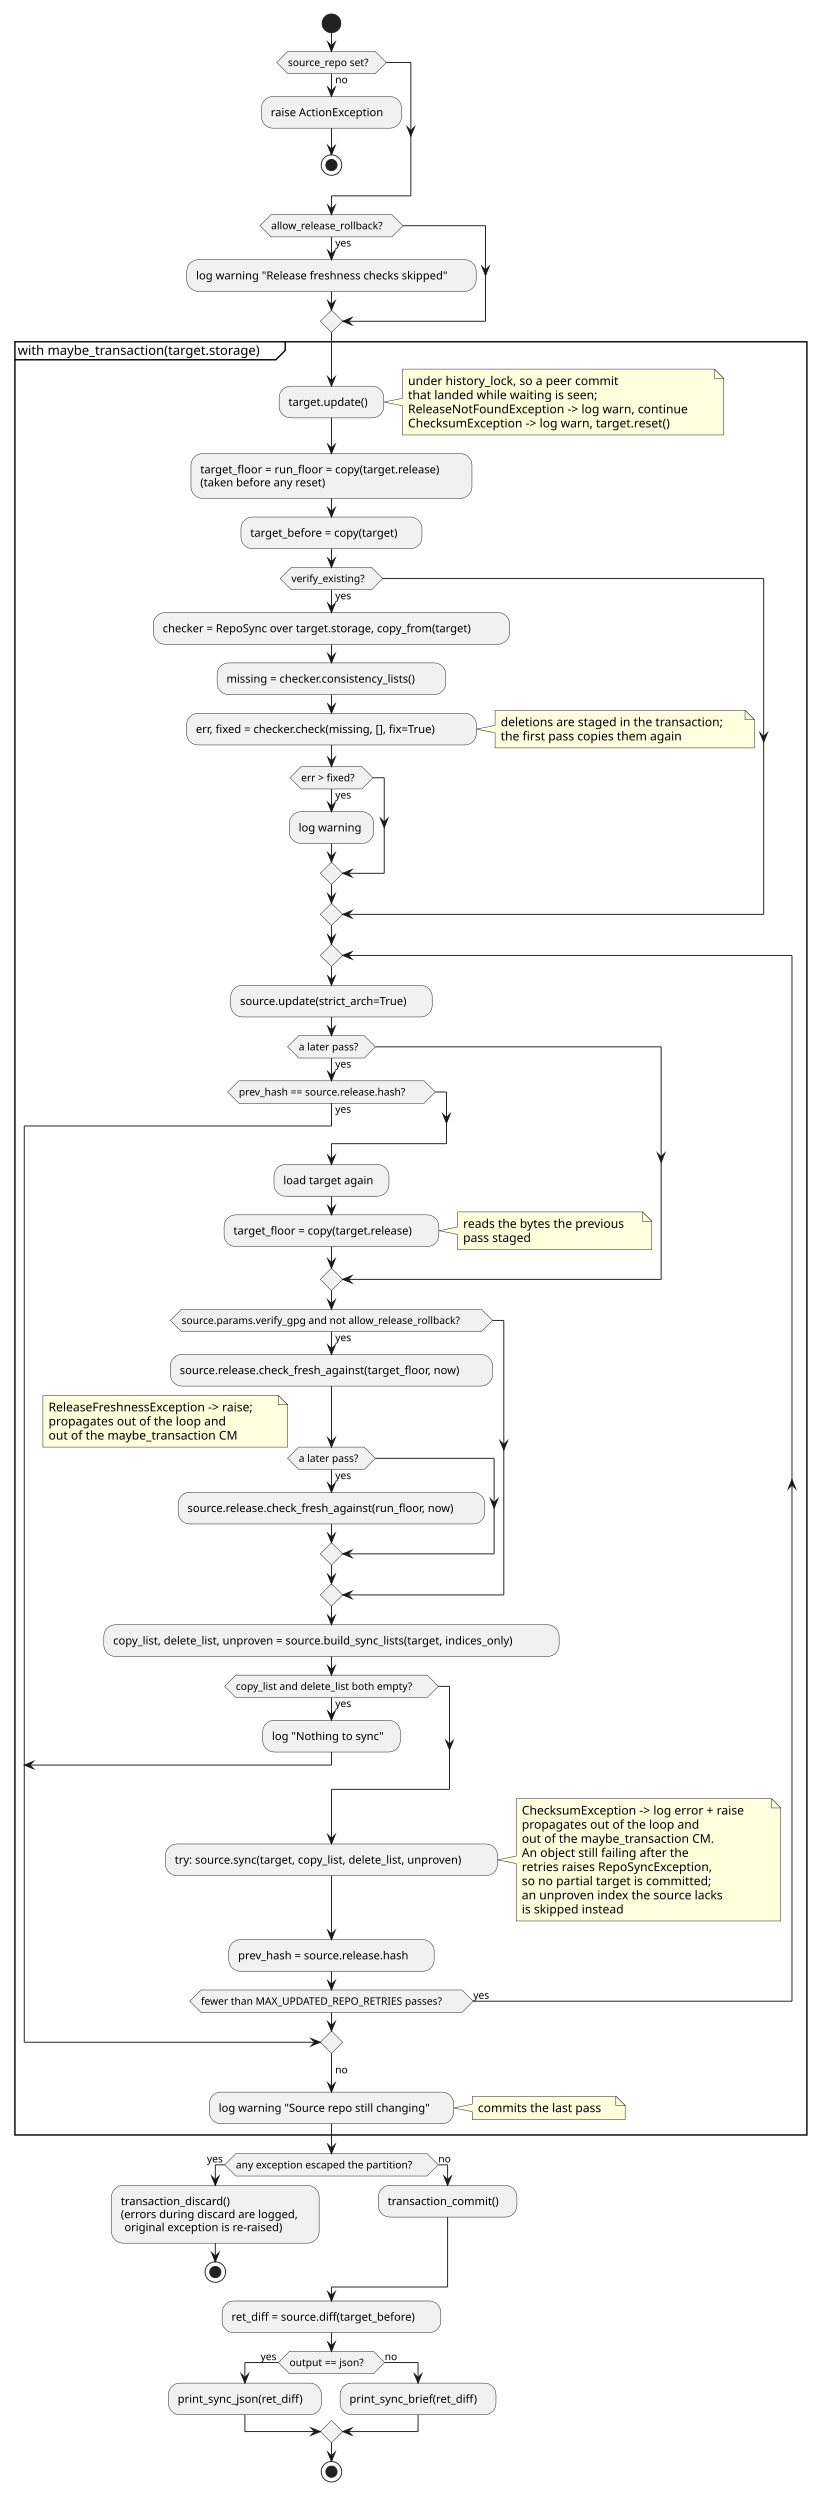
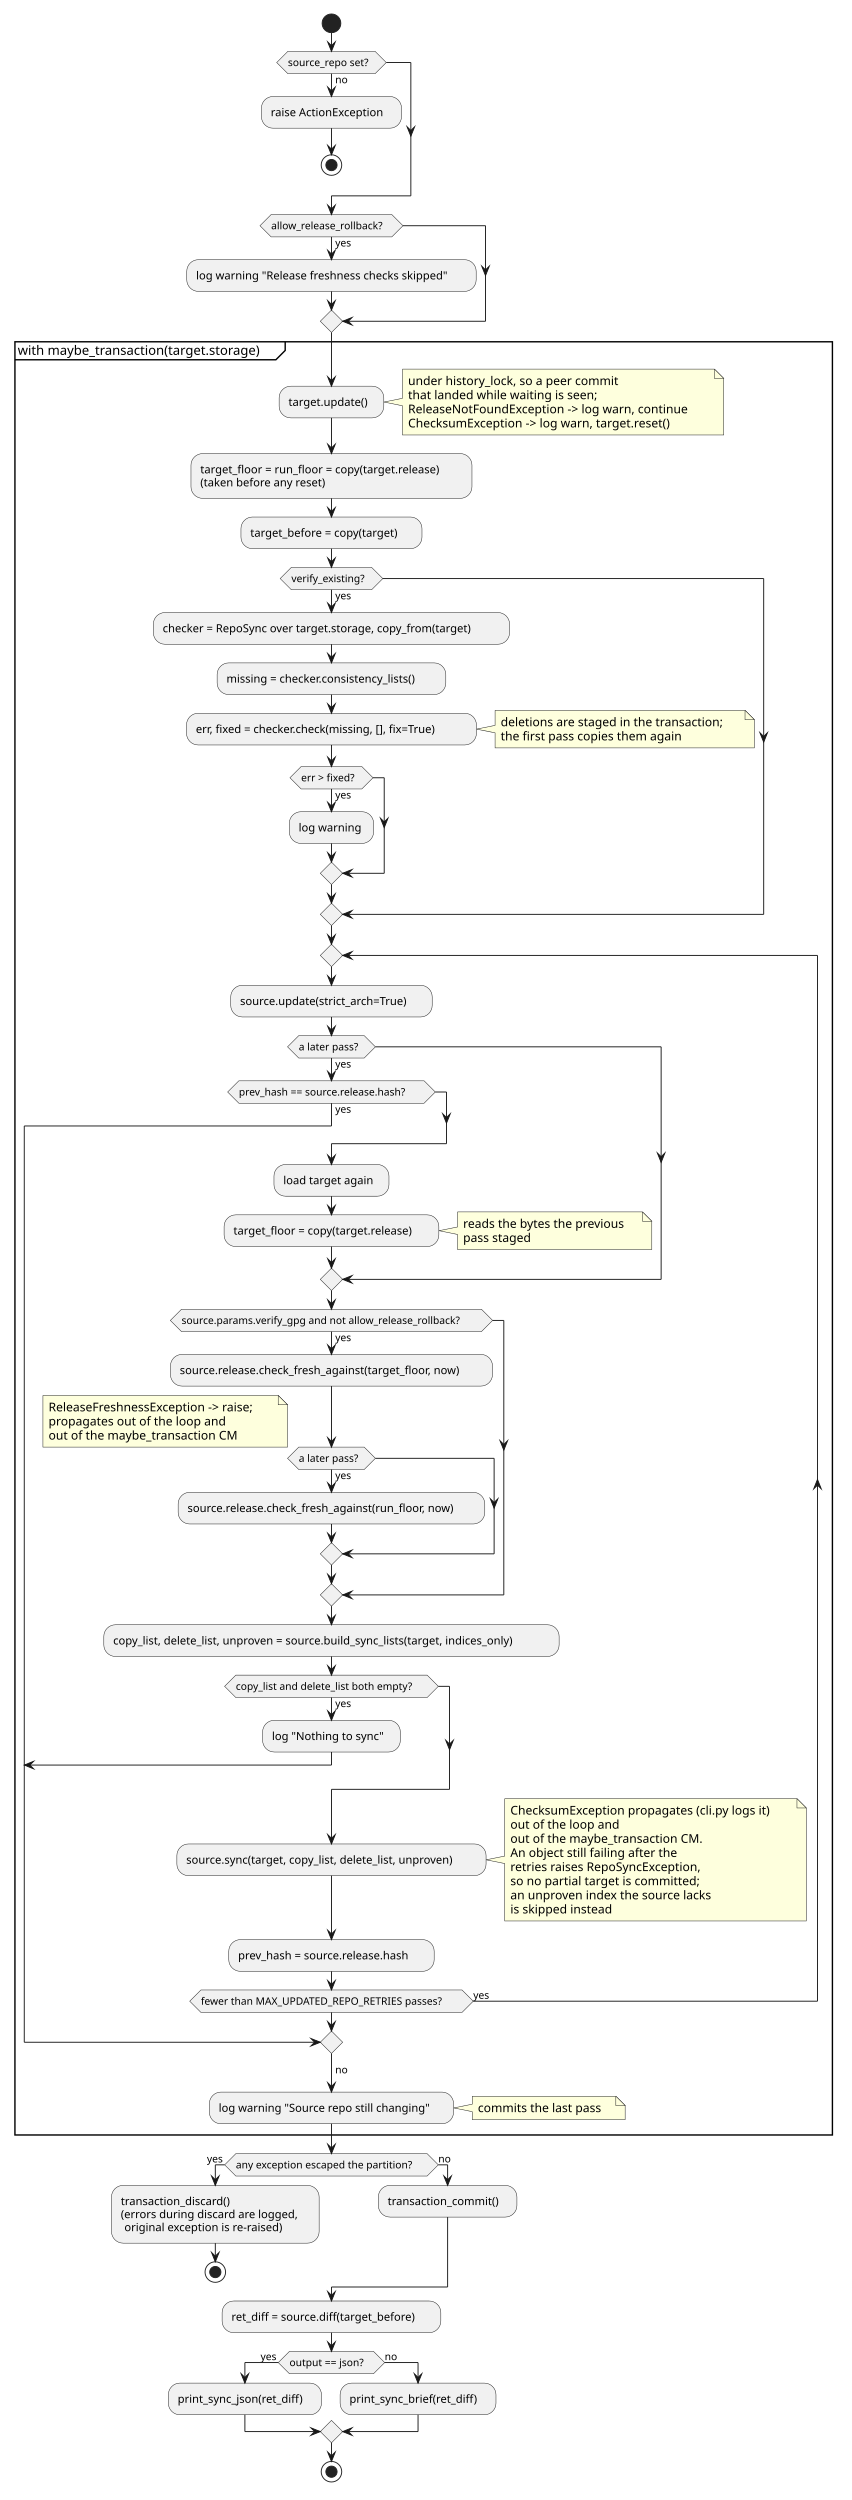
- <svg xmlns="http://www.w3.org/2000/svg" version="1.1" data-diagram-type="ACTIVITY" style="width:884px;height:2679px;background:#FFFFFF;" width="884px" height="2679px" viewBox="0 0 884 2679" zoomAndPan="magnify" preserveAspectRatio="none" contentStyleType="text/css">
+ <svg xmlns="http://www.w3.org/2000/svg" version="1.1" data-diagram-type="ACTIVITY" style="width:912px;height:2679px;background:#FFFFFF;" width="912px" height="2679px" viewBox="0 0 912 2679" zoomAndPan="magnify" preserveAspectRatio="none" contentStyleType="text/css">
  <defs />
  <g font-family="sans-serif" lengthAdjust="spacing">
    <ellipse cx="355.201" cy="25" rx="10" ry="10" fill="#222" style="stroke:#222;stroke-width:1;" />
    <rect x="280.135" y="103.402" width="150.131" height="33.969" fill="#F1F1F1" style="stroke:#181818;stroke-width:0.5;" rx="12.5" ry="12.5" />
    <text x="290.135" y="124.541" fill="#000" font-size="12" textLength="130.131">raise ActionException</text>
    <ellipse cx="355.201" cy="176.887" rx="11" ry="11" fill="none" style="stroke:#222;stroke-width:1;" />
    <ellipse cx="355.201" cy="176.887" rx="6" ry="6" fill="#222" style="stroke:#222;stroke-width:1;" />
    <polygon points="308.491,55,401.91,55,413.91,67,401.91,79,308.491,79,296.491,67,308.491,55" fill="#F1F1F1" style="stroke:#181818;stroke-width:0.5;stroke-linejoin:miter;stroke-miterlimit:10;" />
    <text x="359.201" y="89.21" fill="#000" font-size="11" textLength="13.702">no</text>
    <text x="308.491" y="70.808" fill="#000" font-size="11" textLength="93.419">source_repo set?</text>
    <rect x="200.131" y="278.289" width="310.139" height="33.969" fill="#F1F1F1" style="stroke:#181818;stroke-width:0.5;" rx="12.5" ry="12.5" />
    <text x="210.131" y="299.428" fill="#000" font-size="12" textLength="290.139">log warning "Release freshness checks skipped"</text>
    <polygon points="290.562,229.887,419.839,229.887,431.839,241.887,419.839,253.887,290.562,253.887,278.562,241.887,290.562,229.887" fill="#F1F1F1" style="stroke:#181818;stroke-width:0.5;stroke-linejoin:miter;stroke-miterlimit:10;" />
    <text x="359.201" y="264.097" fill="#000" font-size="11" textLength="19.008">yes</text>
    <text x="290.562" y="245.695" fill="#000" font-size="11" textLength="129.277">allow_release_rollback?</text>
    <polygon points="355.201,332.258,367.201,344.258,355.201,356.258,343.201,344.258,355.201,332.258" fill="#F1F1F1" style="stroke:#181818;stroke-width:0.5;stroke-linejoin:miter;stroke-miterlimit:10;" />
-     <rect x="16" y="366.258" width="848.676" height="1921.586" fill="none" style="stroke:#000;stroke-width:1.5;" />
+     <rect x="16" y="366.258" width="876.018" height="1921.586" fill="none" style="stroke:#000;stroke-width:1.5;" />
    <path d="M305.61,366.258 L305.61,375.555 L295.61,385.555 L16,385.555" style="stroke:#000;stroke-width:1.5;" fill="none" />
    <text x="19" y="380.253" fill="#000" font-size="14" textLength="279.61">with maybe_transaction(target.storage)</text>
    <path d="M431.279,395.555 L431.279,426.82 L411.279,430.82 L431.279,434.82 L431.279,466.086 A0,0 0 0 0 431.279,466.086 L775.571,466.086 A0,0 0 0 0 775.571,466.086 L775.571,405.555 L765.571,395.555 L431.279,395.555 A0,0 0 0 0 431.279,395.555" style="stroke:#181818;stroke-width:0.5;" fill="#FEFFDD" />
    <path d="M765.571,395.555 L765.571,405.555 L775.571,405.555 L765.571,395.555" style="stroke:#181818;stroke-width:0.5;" fill="#FEFFDD" />
    <text x="437.279" y="412.622" fill="#000" font-size="13" textLength="241.744">under history_lock, so a peer commit</text>
    <text x="437.279" y="427.754" fill="#000" font-size="13" textLength="218.658">that landed while waiting is seen;</text>
    <text x="437.279" y="442.887" fill="#000" font-size="13" textLength="323.292">ReleaseNotFoundException -&gt; log warn, continue</text>
    <text x="437.279" y="458.02" fill="#000" font-size="13" textLength="319.757">ChecksumException    -&gt; log warn, target.reset()</text>
    <rect x="299.123" y="413.836" width="112.156" height="33.969" fill="#F1F1F1" style="stroke:#181818;stroke-width:0.5;" rx="12.5" ry="12.5" />
    <text x="309.123" y="434.975" fill="#000" font-size="12" textLength="92.156">target.update()</text>
    <rect x="204.643" y="486.086" width="301.115" height="47.938" fill="#F1F1F1" style="stroke:#181818;stroke-width:0.5;" rx="12.5" ry="12.5" />
    <text x="214.643" y="507.225" fill="#000" font-size="12" textLength="281.115">target_floor = run_floor = copy(target.release)</text>
    <text x="214.643" y="521.193" fill="#000" font-size="12" textLength="146.402">(taken before any reset)</text>
    <rect x="258.209" y="554.023" width="193.982" height="33.969" fill="#F1F1F1" style="stroke:#181818;stroke-width:0.5;" rx="12.5" ry="12.5" />
    <text x="268.209" y="575.162" fill="#000" font-size="12" textLength="173.982">target_before = copy(target)</text>
    <rect x="164.322" y="656.395" width="381.758" height="33.969" fill="#F1F1F1" style="stroke:#181818;stroke-width:0.5;" rx="12.5" ry="12.5" />
    <text x="174.322" y="677.533" fill="#000" font-size="12" textLength="361.758">checker = RepoSync over target.storage, copy_from(target)</text>
    <rect x="232.677" y="710.363" width="245.047" height="33.969" fill="#F1F1F1" style="stroke:#181818;stroke-width:0.5;" rx="12.5" ry="12.5" />
    <text x="242.677" y="731.502" fill="#000" font-size="12" textLength="225.047">missing = checker.consistency_lists()</text>
    <path d="M530.528,761.184 L530.528,777.316 L510.528,781.316 L530.528,785.316 L530.528,801.449 A0,0 0 0 0 530.528,801.449 L808.373,801.449 A0,0 0 0 0 808.373,801.449 L808.373,771.184 L798.373,761.184 L530.528,761.184 A0,0 0 0 0 530.528,761.184" style="stroke:#181818;stroke-width:0.5;" fill="#FEFFDD" />
    <path d="M798.373,761.184 L798.373,771.184 L808.373,771.184 L798.373,761.184" style="stroke:#181818;stroke-width:0.5;" fill="#FEFFDD" />
    <text x="536.528" y="778.25" fill="#000" font-size="13" textLength="256.845">deletions are staged in the transaction;</text>
    <text x="536.528" y="793.383" fill="#000" font-size="13" textLength="208.933">the first pass copies them again</text>
    <rect x="199.874" y="764.332" width="310.654" height="33.969" fill="#F1F1F1" style="stroke:#181818;stroke-width:0.5;" rx="12.5" ry="12.5" />
    <text x="209.874" y="785.471" fill="#000" font-size="12" textLength="290.654">err, fixed = checker.check(missing, [], fix=True)</text>
    <rect x="310.015" y="869.852" width="90.371" height="33.969" fill="#F1F1F1" style="stroke:#181818;stroke-width:0.5;" rx="12.5" ry="12.5" />
    <text x="320.015" y="890.99" fill="#000" font-size="12" textLength="70.371">log warning</text>
    <polygon points="322.676,821.449,387.725,821.449,399.725,833.449,387.725,845.449,322.676,845.449,310.676,833.449,322.676,821.449" fill="#F1F1F1" style="stroke:#181818;stroke-width:0.5;stroke-linejoin:miter;stroke-miterlimit:10;" />
    <text x="359.201" y="855.66" fill="#000" font-size="11" textLength="19.008">yes</text>
    <text x="322.676" y="837.257" fill="#000" font-size="11" textLength="65.049">err &gt; fixed?</text>
    <polygon points="355.201,923.82,367.201,935.82,355.201,947.82,343.201,935.82,355.201,923.82" fill="#F1F1F1" style="stroke:#181818;stroke-width:0.5;stroke-linejoin:miter;stroke-miterlimit:10;" />
    <polygon points="312.219,607.992,398.183,607.992,410.183,619.992,398.183,631.992,312.219,631.992,300.219,619.992,312.219,607.992" fill="#F1F1F1" style="stroke:#181818;stroke-width:0.5;stroke-linejoin:miter;stroke-miterlimit:10;" />
    <text x="359.201" y="642.203" fill="#000" font-size="11" textLength="19.008">yes</text>
    <text x="312.219" y="623.8" fill="#000" font-size="11" textLength="85.964">verify_existing?</text>
    <polygon points="355.201,967.82,367.201,979.82,355.201,991.82,343.201,979.82,355.201,967.82" fill="#F1F1F1" style="stroke:#181818;stroke-width:0.5;stroke-linejoin:miter;stroke-miterlimit:10;" />
    <rect x="247.252" y="1055.82" width="215.896" height="33.969" fill="#F1F1F1" style="stroke:#181818;stroke-width:0.5;" rx="12.5" ry="12.5" />
    <text x="257.252" y="1076.959" fill="#000" font-size="12" textLength="195.896">source.update(strict_arch=True)</text>
    <polygon points="255.954,1158.191,454.448,1158.191,466.448,1170.191,454.448,1182.191,255.954,1182.191,243.954,1170.191,255.954,1158.191" fill="#F1F1F1" style="stroke:#181818;stroke-width:0.5;stroke-linejoin:miter;stroke-miterlimit:10;" />
    <text x="359.201" y="1192.402" fill="#000" font-size="11" textLength="19.008">yes</text>
    <text x="255.954" y="1174" fill="#000" font-size="11" textLength="198.494">prev_hash == source.release.hash?</text>
    <rect x="293.583" y="1247.879" width="123.236" height="33.969" fill="#F1F1F1" style="stroke:#181818;stroke-width:0.5;" rx="12.5" ry="12.5" />
    <text x="303.583" y="1269.018" fill="#000" font-size="12" textLength="103.236">load target again</text>
    <path d="M490.256,1298.699 L490.256,1314.832 L470.256,1318.832 L490.256,1322.832 L490.256,1338.965 A0,0 0 0 0 490.256,1338.965 L698.468,1338.965 A0,0 0 0 0 698.468,1338.965 L698.468,1308.699 L688.468,1298.699 L490.256,1298.699 A0,0 0 0 0 490.256,1298.699" style="stroke:#181818;stroke-width:0.5;" fill="#FEFFDD" />
    <path d="M688.468,1298.699 L688.468,1308.699 L698.468,1308.699 L688.468,1298.699" style="stroke:#181818;stroke-width:0.5;" fill="#FEFFDD" />
    <text x="496.256" y="1315.766" fill="#000" font-size="13" textLength="187.211">reads the bytes the previous</text>
    <text x="496.256" y="1330.899" fill="#000" font-size="13" textLength="78.235">pass staged</text>
    <rect x="240.145" y="1301.848" width="230.111" height="33.969" fill="#F1F1F1" style="stroke:#181818;stroke-width:0.5;" rx="12.5" ry="12.5" />
    <text x="250.145" y="1322.986" fill="#000" font-size="12" textLength="210.111">target_floor = copy(target.release)</text>
    <polygon points="320.122,1109.789,390.279,1109.789,402.279,1121.789,390.279,1133.789,320.122,1133.789,308.122,1121.789,320.122,1109.789" fill="#F1F1F1" style="stroke:#181818;stroke-width:0.5;stroke-linejoin:miter;stroke-miterlimit:10;" />
    <text x="359.201" y="1144" fill="#000" font-size="11" textLength="19.008">yes</text>
    <text x="320.122" y="1125.597" fill="#000" font-size="11" textLength="70.157">a later pass?</text>
    <polygon points="355.201,1358.965,367.201,1370.965,355.201,1382.965,343.201,1370.965,355.201,1358.965" fill="#F1F1F1" style="stroke:#181818;stroke-width:0.5;stroke-linejoin:miter;stroke-miterlimit:10;" />
    <rect x="182.629" y="1451.367" width="345.143" height="33.969" fill="#F1F1F1" style="stroke:#181818;stroke-width:0.5;" rx="12.5" ry="12.5" />
    <text x="192.629" y="1472.506" fill="#000" font-size="12" textLength="325.143">source.release.check_fresh_against(target_floor, now)</text>
    <path d="M46,1495.336 L46,1550.734 L308.122,1550.734 L308.122,1505.336 L298.122,1495.336 L46,1495.336" style="stroke:#181818;stroke-width:0.5;" fill="#FEFFDD" />
    <path d="M298.122,1495.336 L298.122,1505.336 L308.122,1505.336 L298.122,1495.336" style="stroke:#181818;stroke-width:0.5;" fill="#FEFFDD" />
    <text x="52" y="1512.403" fill="#000" font-size="13" textLength="241.122">ReleaseFreshnessException -&gt; raise;</text>
    <text x="52" y="1527.536" fill="#000" font-size="13" textLength="201.9">propagates out of the loop and</text>
    <text x="52" y="1542.668" fill="#000" font-size="13" textLength="216.487">out of the maybe_transaction CM</text>
    <rect x="190.906" y="1599.137" width="328.59" height="33.969" fill="#F1F1F1" style="stroke:#181818;stroke-width:0.5;" rx="12.5" ry="12.5" />
    <text x="200.906" y="1620.275" fill="#000" font-size="12" textLength="308.59">source.release.check_fresh_against(run_floor, now)</text>
    <polygon points="320.122,1550.734,390.279,1550.734,402.279,1562.734,390.279,1574.734,320.122,1574.734,308.122,1562.734,320.122,1550.734" fill="#F1F1F1" style="stroke:#181818;stroke-width:0.5;stroke-linejoin:miter;stroke-miterlimit:10;" />
    <text x="359.201" y="1584.945" fill="#000" font-size="11" textLength="19.008">yes</text>
    <text x="320.122" y="1566.542" fill="#000" font-size="11" textLength="70.157">a later pass?</text>
    <polygon points="355.201,1653.105,367.201,1665.105,355.201,1677.105,343.201,1665.105,355.201,1653.105" fill="#F1F1F1" style="stroke:#181818;stroke-width:0.5;stroke-linejoin:miter;stroke-miterlimit:10;" />
    <polygon points="194.522,1402.965,515.88,1402.965,527.88,1414.965,515.88,1426.965,194.522,1426.965,182.522,1414.965,194.522,1402.965" fill="#F1F1F1" style="stroke:#181818;stroke-width:0.5;stroke-linejoin:miter;stroke-miterlimit:10;" />
    <text x="359.201" y="1437.175" fill="#000" font-size="11" textLength="19.008">yes</text>
    <text x="194.522" y="1418.773" fill="#000" font-size="11" textLength="321.358">source.params.verify_gpg and not allow_release_rollback?</text>
    <polygon points="355.201,1697.105,367.201,1709.105,355.201,1721.105,343.201,1709.105,355.201,1697.105" fill="#F1F1F1" style="stroke:#181818;stroke-width:0.5;stroke-linejoin:miter;stroke-miterlimit:10;" />
    <rect x="111.245" y="1741.105" width="487.912" height="33.969" fill="#F1F1F1" style="stroke:#181818;stroke-width:0.5;" rx="12.5" ry="12.5" />
    <text x="121.245" y="1762.244" fill="#000" font-size="12" textLength="467.912">copy_list, delete_list, unproven = source.build_sync_lists(target, indices_only)</text>
    <rect x="281.418" y="1843.477" width="147.564" height="33.969" fill="#F1F1F1" style="stroke:#181818;stroke-width:0.5;" rx="12.5" ry="12.5" />
    <text x="291.418" y="1864.615" fill="#000" font-size="12" textLength="127.564">log "Nothing to sync"</text>
    <polygon points="252.68,1795.074,457.721,1795.074,469.721,1807.074,457.721,1819.074,252.68,1819.074,240.68,1807.074,252.68,1795.074" fill="#F1F1F1" style="stroke:#181818;stroke-width:0.5;stroke-linejoin:miter;stroke-miterlimit:10;" />
    <text x="359.201" y="1829.285" fill="#000" font-size="11" textLength="19.008">yes</text>
    <text x="252.68" y="1810.882" fill="#000" font-size="11" textLength="205.042">copy_list and delete_list both empty?</text>
-     <path d="M553.168,1927.445 L553.168,1988.977 L533.168,1992.977 L553.168,1996.977 L553.168,2058.508 A0,0 0 0 0 553.168,2058.508 L836.676,2058.508 A0,0 0 0 0 836.676,2058.508 L836.676,1937.445 L826.676,1927.445 L553.168,1927.445 A0,0 0 0 0 553.168,1927.445" style="stroke:#181818;stroke-width:0.5;" fill="#FEFFDD" />
-     <path d="M826.676,1927.445 L826.676,1937.445 L836.676,1937.445 L826.676,1927.445" style="stroke:#181818;stroke-width:0.5;" fill="#FEFFDD" />
-     <text x="559.168" y="1944.512" fill="#000" font-size="13" textLength="262.507">ChecksumException -&gt; log error + raise</text>
-     <text x="559.168" y="1959.645" fill="#000" font-size="13" textLength="201.9">propagates out of the loop and</text>
-     <text x="559.168" y="1974.778" fill="#000" font-size="13" textLength="220.619">out of the maybe_transaction CM.</text>
-     <text x="559.168" y="1989.911" fill="#000" font-size="13" textLength="192.747">An object still failing after the</text>
-     <text x="559.168" y="2005.043" fill="#000" font-size="13" textLength="221.806">retries raises RepoSyncException,</text>
-     <text x="559.168" y="2020.176" fill="#000" font-size="13" textLength="218.436">so no partial target is committed;</text>
-     <text x="559.168" y="2035.309" fill="#000" font-size="13" textLength="232.438">an unproven index the source lacks</text>
-     <text x="559.168" y="2050.442" fill="#000" font-size="13" textLength="117.254">is skipped instead</text>
-     <rect x="177.233" y="1975.992" width="355.936" height="33.969" fill="#F1F1F1" style="stroke:#181818;stroke-width:0.5;" rx="12.5" ry="12.5" />
-     <text x="187.233" y="1997.131" fill="#000" font-size="12" textLength="335.936">try: source.sync(target, copy_list, delete_list, unproven)</text>
+     <path d="M540.87,1927.445 L540.87,1988.977 L520.87,1992.977 L540.87,1996.977 L540.87,2058.508 A0,0 0 0 0 540.87,2058.508 L864.018,2058.508 A0,0 0 0 0 864.018,2058.508 L864.018,1937.445 L854.018,1927.445 L540.87,1927.445 A0,0 0 0 0 540.87,1927.445" style="stroke:#181818;stroke-width:0.5;" fill="#FEFFDD" />
+     <path d="M854.018,1927.445 L854.018,1937.445 L864.018,1937.445 L854.018,1927.445" style="stroke:#181818;stroke-width:0.5;" fill="#FEFFDD" />
+     <text x="546.87" y="1944.512" fill="#000" font-size="13" textLength="302.148">ChecksumException propagates (cli.py logs it)</text>
+     <text x="546.87" y="1959.645" fill="#000" font-size="13" textLength="123.913">out of the loop and</text>
+     <text x="546.87" y="1974.778" fill="#000" font-size="13" textLength="220.619">out of the maybe_transaction CM.</text>
+     <text x="546.87" y="1989.911" fill="#000" font-size="13" textLength="192.747">An object still failing after the</text>
+     <text x="546.87" y="2005.043" fill="#000" font-size="13" textLength="221.806">retries raises RepoSyncException,</text>
+     <text x="546.87" y="2020.176" fill="#000" font-size="13" textLength="218.436">so no partial target is committed;</text>
+     <text x="546.87" y="2035.309" fill="#000" font-size="13" textLength="232.438">an unproven index the source lacks</text>
+     <text x="546.87" y="2050.442" fill="#000" font-size="13" textLength="117.254">is skipped instead</text>
+     <rect x="189.532" y="1975.992" width="331.338" height="33.969" fill="#F1F1F1" style="stroke:#181818;stroke-width:0.5;" rx="12.5" ry="12.5" />
+     <text x="199.532" y="1997.131" fill="#000" font-size="12" textLength="311.338">source.sync(target, copy_list, delete_list, unproven)</text>
    <rect x="245.143" y="2078.508" width="220.115" height="33.969" fill="#F1F1F1" style="stroke:#181818;stroke-width:0.5;" rx="12.5" ry="12.5" />
    <text x="255.143" y="2099.646" fill="#000" font-size="12" textLength="200.115">prev_hash = source.release.hash</text>
    <polygon points="355.201,1011.82,367.201,1023.82,355.201,1035.82,343.201,1023.82,355.201,1011.82" fill="#F1F1F1" style="stroke:#181818;stroke-width:0.5;stroke-linejoin:miter;stroke-miterlimit:10;" />
    <polygon points="215.289,2132.477,495.112,2132.477,507.112,2144.477,495.112,2156.477,215.289,2156.477,203.289,2144.477,215.289,2132.477" fill="#F1F1F1" style="stroke:#181818;stroke-width:0.5;stroke-linejoin:miter;stroke-miterlimit:10;" />
    <text x="215.289" y="2148.285" fill="#000" font-size="11" textLength="279.823">fewer than MAX_UPDATED_REPO_RETRIES passes?</text>
    <text x="507.112" y="2141.882" fill="#000" font-size="11" textLength="19.008">yes</text>
    <polygon points="355.201,2176.477,367.201,2188.477,355.201,2200.477,343.201,2188.477,355.201,2176.477" fill="#F1F1F1" style="stroke:#181818;stroke-width:0.5;stroke-linejoin:miter;stroke-miterlimit:10;" />
    <path d="M506.059,2246.293 L506.059,2254.86 L486.059,2258.86 L506.059,2262.86 L506.059,2271.426 A0,0 0 0 0 506.059,2271.426 L669.913,2271.426 A0,0 0 0 0 669.913,2271.426 L669.913,2256.293 L659.913,2246.293 L506.059,2246.293 A0,0 0 0 0 506.059,2246.293" style="stroke:#181818;stroke-width:0.5;" fill="#FEFFDD" />
    <path d="M659.913,2246.293 L659.913,2256.293 L669.913,2256.293 L659.913,2246.293" style="stroke:#181818;stroke-width:0.5;" fill="#FEFFDD" />
    <text x="512.059" y="2263.36" fill="#000" font-size="13" textLength="142.854">commits the last pass</text>
    <rect x="224.342" y="2241.875" width="261.717" height="33.969" fill="#F1F1F1" style="stroke:#181818;stroke-width:0.5;" rx="12.5" ry="12.5" />
    <text x="234.342" y="2263.014" fill="#000" font-size="12" textLength="241.717">log warning "Source repo still changing"</text>
    <polygon points="252.726,2307.844,457.676,2307.844,469.676,2319.844,457.676,2331.844,252.726,2331.844,240.726,2319.844,252.726,2307.844" fill="#F1F1F1" style="stroke:#181818;stroke-width:0.5;stroke-linejoin:miter;stroke-miterlimit:10;" />
    <text x="252.726" y="2323.652" fill="#000" font-size="11" textLength="204.95">any exception escaped the partition?</text>
    <text x="221.717" y="2317.25" fill="#000" font-size="11" textLength="19.008">yes</text>
    <text x="469.676" y="2317.25" fill="#000" font-size="11" textLength="13.702">no</text>
    <rect x="119.461" y="2341.844" width="222.529" height="61.906" fill="#F1F1F1" style="stroke:#181818;stroke-width:0.5;" rx="12.5" ry="12.5" />
    <text x="129.461" y="2362.983" fill="#000" font-size="12" textLength="126.855">transaction_discard()</text>
    <text x="129.461" y="2376.952" fill="#000" font-size="12" textLength="202.529">(errors during discard are logged,</text>
    <text x="133.275" y="2390.92" fill="#000" font-size="12" textLength="183.152">original exception is re-raised)</text>
    <ellipse cx="230.726" cy="2434.75" rx="11" ry="11" fill="none" style="stroke:#222;stroke-width:1;" />
    <ellipse cx="230.726" cy="2434.75" rx="6" ry="6" fill="#222" style="stroke:#222;stroke-width:1;" />
    <rect x="405.422" y="2341.844" width="148.508" height="33.969" fill="#F1F1F1" style="stroke:#181818;stroke-width:0.5;" rx="12.5" ry="12.5" />
    <text x="415.422" y="2362.983" fill="#000" font-size="12" textLength="128.508">transaction_commit()</text>
    <rect x="238.012" y="2465.75" width="234.377" height="33.969" fill="#F1F1F1" style="stroke:#181818;stroke-width:0.5;" rx="12.5" ry="12.5" />
    <text x="248.012" y="2486.889" fill="#000" font-size="12" textLength="214.377">ret_diff = source.diff(target_before)</text>
    <polygon points="310.183,2519.719,400.219,2519.719,412.219,2531.719,400.219,2543.719,310.183,2543.719,298.183,2531.719,310.183,2519.719" fill="#F1F1F1" style="stroke:#181818;stroke-width:0.5;stroke-linejoin:miter;stroke-miterlimit:10;" />
    <text x="310.183" y="2535.527" fill="#000" font-size="11" textLength="90.036">output == json?</text>
    <text x="279.175" y="2529.125" fill="#000" font-size="11" textLength="19.008">yes</text>
    <text x="412.219" y="2529.125" fill="#000" font-size="11" textLength="13.702">no</text>
    <rect x="180.391" y="2553.719" width="164.07" height="33.969" fill="#F1F1F1" style="stroke:#181818;stroke-width:0.5;" rx="12.5" ry="12.5" />
    <text x="190.391" y="2574.858" fill="#000" font-size="12" textLength="144.07">print_sync_json(ret_diff)</text>
    <rect x="364.461" y="2553.719" width="167.029" height="33.969" fill="#F1F1F1" style="stroke:#181818;stroke-width:0.5;" rx="12.5" ry="12.5" />
    <text x="374.461" y="2574.858" fill="#000" font-size="12" textLength="147.029">print_sync_brief(ret_diff)</text>
    <polygon points="355.201,2593.688,367.201,2605.688,355.201,2617.688,343.201,2605.688,355.201,2593.688" fill="#F1F1F1" style="stroke:#181818;stroke-width:0.5;stroke-linejoin:miter;stroke-miterlimit:10;" />
    <ellipse cx="355.201" cy="2648.688" rx="11" ry="11" fill="none" style="stroke:#222;stroke-width:1;" />
    <ellipse cx="355.201" cy="2648.688" rx="6" ry="6" fill="#222" style="stroke:#222;stroke-width:1;" />
    <line x1="355.201" y1="137.371" x2="355.201" y2="165.887" style="stroke:#181818;stroke-width:1;" />
    <polygon points="351.201,155.887,355.201,165.887,359.201,155.887,355.201,159.887" fill="#181818" style="stroke:#181818;stroke-width:1;stroke-linejoin:miter;stroke-miterlimit:10;" />
    <line x1="355.201" y1="79" x2="355.201" y2="103.402" style="stroke:#181818;stroke-width:1;" />
    <polygon points="351.201,93.402,355.201,103.402,359.201,93.402,355.201,97.402" fill="#181818" style="stroke:#181818;stroke-width:1;stroke-linejoin:miter;stroke-miterlimit:10;" />
    <line x1="413.91" y1="67" x2="440.266" y2="67" style="stroke:#181818;stroke-width:1;" />
    <polygon points="436.266,135.887,440.266,145.887,444.266,135.887,440.266,139.887" fill="#181818" style="stroke:#181818;stroke-width:1;stroke-linejoin:miter;stroke-miterlimit:10;" />
    <line x1="440.266" y1="67" x2="440.266" y2="209.887" style="stroke:#181818;stroke-width:1;" />
    <line x1="440.266" y1="209.887" x2="355.201" y2="209.887" style="stroke:#181818;stroke-width:1;" />
    <line x1="355.201" y1="209.887" x2="355.201" y2="229.887" style="stroke:#181818;stroke-width:1;" />
    <polygon points="351.201,219.887,355.201,229.887,359.201,219.887,355.201,223.887" fill="#181818" style="stroke:#181818;stroke-width:1;stroke-linejoin:miter;stroke-miterlimit:10;" />
    <line x1="355.201" y1="35" x2="355.201" y2="55" style="stroke:#181818;stroke-width:1;" />
    <polygon points="351.201,45,355.201,55,359.201,45,355.201,49" fill="#181818" style="stroke:#181818;stroke-width:1;stroke-linejoin:miter;stroke-miterlimit:10;" />
    <line x1="355.201" y1="253.887" x2="355.201" y2="278.289" style="stroke:#181818;stroke-width:1;" />
    <polygon points="351.201,268.289,355.201,278.289,359.201,268.289,355.201,272.289" fill="#181818" style="stroke:#181818;stroke-width:1;stroke-linejoin:miter;stroke-miterlimit:10;" />
    <line x1="431.839" y1="241.887" x2="520.27" y2="241.887" style="stroke:#181818;stroke-width:1;" />
    <polygon points="516.27,285.273,520.27,295.273,524.27,285.273,520.27,289.273" fill="#181818" style="stroke:#181818;stroke-width:1;stroke-linejoin:miter;stroke-miterlimit:10;" />
    <line x1="520.27" y1="241.887" x2="520.27" y2="344.258" style="stroke:#181818;stroke-width:1;" />
    <line x1="520.27" y1="344.258" x2="367.201" y2="344.258" style="stroke:#181818;stroke-width:1;" />
    <polygon points="377.201,340.258,367.201,344.258,377.201,348.258,373.201,344.258" fill="#181818" style="stroke:#181818;stroke-width:1;stroke-linejoin:miter;stroke-miterlimit:10;" />
    <line x1="355.201" y1="312.258" x2="355.201" y2="332.258" style="stroke:#181818;stroke-width:1;" />
    <polygon points="351.201,322.258,355.201,332.258,359.201,322.258,355.201,326.258" fill="#181818" style="stroke:#181818;stroke-width:1;stroke-linejoin:miter;stroke-miterlimit:10;" />
    <line x1="355.201" y1="447.805" x2="355.201" y2="486.086" style="stroke:#181818;stroke-width:1;" />
    <polygon points="351.201,476.086,355.201,486.086,359.201,476.086,355.201,480.086" fill="#181818" style="stroke:#181818;stroke-width:1;stroke-linejoin:miter;stroke-miterlimit:10;" />
    <line x1="355.201" y1="534.023" x2="355.201" y2="554.023" style="stroke:#181818;stroke-width:1;" />
    <polygon points="351.201,544.023,355.201,554.023,359.201,544.023,355.201,548.023" fill="#181818" style="stroke:#181818;stroke-width:1;stroke-linejoin:miter;stroke-miterlimit:10;" />
    <line x1="355.201" y1="690.363" x2="355.201" y2="710.363" style="stroke:#181818;stroke-width:1;" />
    <polygon points="351.201,700.363,355.201,710.363,359.201,700.363,355.201,704.363" fill="#181818" style="stroke:#181818;stroke-width:1;stroke-linejoin:miter;stroke-miterlimit:10;" />
    <line x1="355.201" y1="744.332" x2="355.201" y2="764.332" style="stroke:#181818;stroke-width:1;" />
    <polygon points="351.201,754.332,355.201,764.332,359.201,754.332,355.201,758.332" fill="#181818" style="stroke:#181818;stroke-width:1;stroke-linejoin:miter;stroke-miterlimit:10;" />
    <line x1="355.201" y1="845.449" x2="355.201" y2="869.852" style="stroke:#181818;stroke-width:1;" />
    <polygon points="351.201,859.852,355.201,869.852,359.201,859.852,355.201,863.852" fill="#181818" style="stroke:#181818;stroke-width:1;stroke-linejoin:miter;stroke-miterlimit:10;" />
    <line x1="399.725" y1="833.449" x2="411.725" y2="833.449" style="stroke:#181818;stroke-width:1;" />
    <polygon points="407.725,876.836,411.725,886.836,415.725,876.836,411.725,880.836" fill="#181818" style="stroke:#181818;stroke-width:1;stroke-linejoin:miter;stroke-miterlimit:10;" />
    <line x1="411.725" y1="833.449" x2="411.725" y2="935.82" style="stroke:#181818;stroke-width:1;" />
    <line x1="411.725" y1="935.82" x2="367.201" y2="935.82" style="stroke:#181818;stroke-width:1;" />
    <polygon points="377.201,931.82,367.201,935.82,377.201,939.82,373.201,935.82" fill="#181818" style="stroke:#181818;stroke-width:1;stroke-linejoin:miter;stroke-miterlimit:10;" />
    <line x1="355.201" y1="903.82" x2="355.201" y2="923.82" style="stroke:#181818;stroke-width:1;" />
    <polygon points="351.201,913.82,355.201,923.82,359.201,913.82,355.201,917.82" fill="#181818" style="stroke:#181818;stroke-width:1;stroke-linejoin:miter;stroke-miterlimit:10;" />
    <line x1="355.201" y1="798.301" x2="355.201" y2="821.449" style="stroke:#181818;stroke-width:1;" />
    <polygon points="351.201,811.449,355.201,821.449,359.201,811.449,355.201,815.449" fill="#181818" style="stroke:#181818;stroke-width:1;stroke-linejoin:miter;stroke-miterlimit:10;" />
    <line x1="355.201" y1="631.992" x2="355.201" y2="656.395" style="stroke:#181818;stroke-width:1;" />
    <polygon points="351.201,646.395,355.201,656.395,359.201,646.395,355.201,650.395" fill="#181818" style="stroke:#181818;stroke-width:1;stroke-linejoin:miter;stroke-miterlimit:10;" />
    <line x1="410.183" y1="619.992" x2="818.373" y2="619.992" style="stroke:#181818;stroke-width:1;" />
    <polygon points="814.373,785.234,818.373,795.234,822.373,785.234,818.373,789.234" fill="#181818" style="stroke:#181818;stroke-width:1;stroke-linejoin:miter;stroke-miterlimit:10;" />
    <line x1="818.373" y1="619.992" x2="818.373" y2="979.82" style="stroke:#181818;stroke-width:1;" />
    <line x1="818.373" y1="979.82" x2="367.201" y2="979.82" style="stroke:#181818;stroke-width:1;" />
    <polygon points="377.201,975.82,367.201,979.82,377.201,983.82,373.201,979.82" fill="#181818" style="stroke:#181818;stroke-width:1;stroke-linejoin:miter;stroke-miterlimit:10;" />
    <line x1="355.201" y1="947.82" x2="355.201" y2="967.82" style="stroke:#181818;stroke-width:1;" />
    <polygon points="351.201,957.82,355.201,967.82,359.201,957.82,355.201,961.82" fill="#181818" style="stroke:#181818;stroke-width:1;stroke-linejoin:miter;stroke-miterlimit:10;" />
    <line x1="355.201" y1="587.992" x2="355.201" y2="607.992" style="stroke:#181818;stroke-width:1;" />
    <polygon points="351.201,597.992,355.201,607.992,359.201,597.992,355.201,601.992" fill="#181818" style="stroke:#181818;stroke-width:1;stroke-linejoin:miter;stroke-miterlimit:10;" />
    <line x1="355.201" y1="1182.191" x2="355.201" y2="1206.594" style="stroke:#181818;stroke-width:1;" />
    <line x1="355.201" y1="1206.594" x2="26" y2="1206.594" style="stroke:#181818;stroke-width:1;" />
    <line x1="26" y1="1206.594" x2="26" y2="2188.477" style="stroke:#181818;stroke-width:1;" />
    <line x1="26" y1="2188.477" x2="343.201" y2="2188.477" style="stroke:#181818;stroke-width:1;" />
    <polygon points="333.201,2184.477,343.201,2188.477,333.201,2192.477,337.201,2188.477" fill="#181818" style="stroke:#181818;stroke-width:1;stroke-linejoin:miter;stroke-miterlimit:10;" />
    <line x1="466.448" y1="1170.191" x2="478.448" y2="1170.191" style="stroke:#181818;stroke-width:1;" />
    <polygon points="474.448,1193.594,478.448,1203.594,482.448,1193.594,478.448,1197.594" fill="#181818" style="stroke:#181818;stroke-width:1;stroke-linejoin:miter;stroke-miterlimit:10;" />
    <line x1="478.448" y1="1170.191" x2="478.448" y2="1225.594" style="stroke:#181818;stroke-width:1;" />
    <line x1="478.448" y1="1225.594" x2="355.201" y2="1225.594" style="stroke:#181818;stroke-width:1;" />
    <line x1="355.201" y1="1225.594" x2="355.201" y2="1247.879" style="stroke:#181818;stroke-width:1;" />
    <polygon points="351.201,1237.879,355.201,1247.879,359.201,1237.879,355.201,1241.879" fill="#181818" style="stroke:#181818;stroke-width:1;stroke-linejoin:miter;stroke-miterlimit:10;" />
    <line x1="355.201" y1="1281.848" x2="355.201" y2="1301.848" style="stroke:#181818;stroke-width:1;" />
    <polygon points="351.201,1291.848,355.201,1301.848,359.201,1291.848,355.201,1295.848" fill="#181818" style="stroke:#181818;stroke-width:1;stroke-linejoin:miter;stroke-miterlimit:10;" />
    <line x1="355.201" y1="1133.789" x2="355.201" y2="1158.191" style="stroke:#181818;stroke-width:1;" />
    <polygon points="351.201,1148.191,355.201,1158.191,359.201,1148.191,355.201,1152.191" fill="#181818" style="stroke:#181818;stroke-width:1;stroke-linejoin:miter;stroke-miterlimit:10;" />
    <line x1="402.279" y1="1121.789" x2="708.468" y2="1121.789" style="stroke:#181818;stroke-width:1;" />
    <polygon points="704.468,1235.594,708.468,1245.594,712.468,1235.594,708.468,1239.594" fill="#181818" style="stroke:#181818;stroke-width:1;stroke-linejoin:miter;stroke-miterlimit:10;" />
    <line x1="708.468" y1="1121.789" x2="708.468" y2="1370.965" style="stroke:#181818;stroke-width:1;" />
    <line x1="708.468" y1="1370.965" x2="367.201" y2="1370.965" style="stroke:#181818;stroke-width:1;" />
    <polygon points="377.201,1366.965,367.201,1370.965,377.201,1374.965,373.201,1370.965" fill="#181818" style="stroke:#181818;stroke-width:1;stroke-linejoin:miter;stroke-miterlimit:10;" />
    <line x1="355.201" y1="1335.816" x2="355.201" y2="1358.965" style="stroke:#181818;stroke-width:1;" />
    <polygon points="351.201,1348.965,355.201,1358.965,359.201,1348.965,355.201,1352.965" fill="#181818" style="stroke:#181818;stroke-width:1;stroke-linejoin:miter;stroke-miterlimit:10;" />
    <line x1="355.201" y1="1089.789" x2="355.201" y2="1109.789" style="stroke:#181818;stroke-width:1;" />
    <polygon points="351.201,1099.789,355.201,1109.789,359.201,1099.789,355.201,1103.789" fill="#181818" style="stroke:#181818;stroke-width:1;stroke-linejoin:miter;stroke-miterlimit:10;" />
    <line x1="355.201" y1="1574.734" x2="355.201" y2="1599.137" style="stroke:#181818;stroke-width:1;" />
    <polygon points="351.201,1589.137,355.201,1599.137,359.201,1589.137,355.201,1593.137" fill="#181818" style="stroke:#181818;stroke-width:1;stroke-linejoin:miter;stroke-miterlimit:10;" />
    <line x1="402.279" y1="1562.734" x2="529.496" y2="1562.734" style="stroke:#181818;stroke-width:1;" />
    <polygon points="525.496,1606.121,529.496,1616.121,533.496,1606.121,529.496,1610.121" fill="#181818" style="stroke:#181818;stroke-width:1;stroke-linejoin:miter;stroke-miterlimit:10;" />
    <line x1="529.496" y1="1562.734" x2="529.496" y2="1665.105" style="stroke:#181818;stroke-width:1;" />
    <line x1="529.496" y1="1665.105" x2="367.201" y2="1665.105" style="stroke:#181818;stroke-width:1;" />
    <polygon points="377.201,1661.105,367.201,1665.105,377.201,1669.105,373.201,1665.105" fill="#181818" style="stroke:#181818;stroke-width:1;stroke-linejoin:miter;stroke-miterlimit:10;" />
    <line x1="355.201" y1="1633.105" x2="355.201" y2="1653.105" style="stroke:#181818;stroke-width:1;" />
    <polygon points="351.201,1643.105,355.201,1653.105,359.201,1643.105,355.201,1647.105" fill="#181818" style="stroke:#181818;stroke-width:1;stroke-linejoin:miter;stroke-miterlimit:10;" />
    <line x1="355.201" y1="1485.336" x2="355.201" y2="1550.734" style="stroke:#181818;stroke-width:1;" />
    <polygon points="351.201,1540.734,355.201,1550.734,359.201,1540.734,355.201,1544.734" fill="#181818" style="stroke:#181818;stroke-width:1;stroke-linejoin:miter;stroke-miterlimit:10;" />
    <line x1="355.201" y1="1426.965" x2="355.201" y2="1451.367" style="stroke:#181818;stroke-width:1;" />
    <polygon points="351.201,1441.367,355.201,1451.367,359.201,1441.367,355.201,1445.367" fill="#181818" style="stroke:#181818;stroke-width:1;stroke-linejoin:miter;stroke-miterlimit:10;" />
    <line x1="527.88" y1="1414.965" x2="539.88" y2="1414.965" style="stroke:#181818;stroke-width:1;" />
    <polygon points="535.88,1543.938,539.88,1553.938,543.88,1543.938,539.88,1547.938" fill="#181818" style="stroke:#181818;stroke-width:1;stroke-linejoin:miter;stroke-miterlimit:10;" />
    <line x1="539.88" y1="1414.965" x2="539.88" y2="1709.105" style="stroke:#181818;stroke-width:1;" />
    <line x1="539.88" y1="1709.105" x2="367.201" y2="1709.105" style="stroke:#181818;stroke-width:1;" />
    <polygon points="377.201,1705.105,367.201,1709.105,377.201,1713.105,373.201,1709.105" fill="#181818" style="stroke:#181818;stroke-width:1;stroke-linejoin:miter;stroke-miterlimit:10;" />
    <line x1="355.201" y1="1677.105" x2="355.201" y2="1697.105" style="stroke:#181818;stroke-width:1;" />
    <polygon points="351.201,1687.105,355.201,1697.105,359.201,1687.105,355.201,1691.105" fill="#181818" style="stroke:#181818;stroke-width:1;stroke-linejoin:miter;stroke-miterlimit:10;" />
    <line x1="355.201" y1="1382.965" x2="355.201" y2="1402.965" style="stroke:#181818;stroke-width:1;" />
    <polygon points="351.201,1392.965,355.201,1402.965,359.201,1392.965,355.201,1396.965" fill="#181818" style="stroke:#181818;stroke-width:1;stroke-linejoin:miter;stroke-miterlimit:10;" />
    <line x1="355.201" y1="1721.105" x2="355.201" y2="1741.105" style="stroke:#181818;stroke-width:1;" />
    <polygon points="351.201,1731.105,355.201,1741.105,359.201,1731.105,355.201,1735.105" fill="#181818" style="stroke:#181818;stroke-width:1;stroke-linejoin:miter;stroke-miterlimit:10;" />
    <line x1="355.201" y1="1877.445" x2="355.201" y2="1891.445" style="stroke:#181818;stroke-width:1;" />
    <line x1="355.201" y1="1891.445" x2="26" y2="1891.445" style="stroke:#181818;stroke-width:1;" />
    <polygon points="36,1887.445,26,1891.445,36,1895.445,32,1891.445" fill="#181818" style="stroke:#181818;stroke-width:1;stroke-linejoin:miter;stroke-miterlimit:10;" />
    <line x1="355.201" y1="1819.074" x2="355.201" y2="1843.477" style="stroke:#181818;stroke-width:1;" />
    <polygon points="351.201,1833.477,355.201,1843.477,359.201,1833.477,355.201,1837.477" fill="#181818" style="stroke:#181818;stroke-width:1;stroke-linejoin:miter;stroke-miterlimit:10;" />
    <line x1="469.721" y1="1807.074" x2="481.721" y2="1807.074" style="stroke:#181818;stroke-width:1;" />
    <polygon points="477.721,1864.961,481.721,1874.961,485.721,1864.961,481.721,1868.961" fill="#181818" style="stroke:#181818;stroke-width:1;stroke-linejoin:miter;stroke-miterlimit:10;" />
    <line x1="481.721" y1="1807.074" x2="481.721" y2="1917.445" style="stroke:#181818;stroke-width:1;" />
    <line x1="481.721" y1="1917.445" x2="355.201" y2="1917.445" style="stroke:#181818;stroke-width:1;" />
    <line x1="355.201" y1="1917.445" x2="355.201" y2="1975.992" style="stroke:#181818;stroke-width:1;" />
    <polygon points="351.201,1965.992,355.201,1975.992,359.201,1965.992,355.201,1969.992" fill="#181818" style="stroke:#181818;stroke-width:1;stroke-linejoin:miter;stroke-miterlimit:10;" />
    <line x1="355.201" y1="1775.074" x2="355.201" y2="1795.074" style="stroke:#181818;stroke-width:1;" />
    <polygon points="351.201,1785.074,355.201,1795.074,359.201,1785.074,355.201,1789.074" fill="#181818" style="stroke:#181818;stroke-width:1;stroke-linejoin:miter;stroke-miterlimit:10;" />
    <line x1="355.201" y1="2009.961" x2="355.201" y2="2078.508" style="stroke:#181818;stroke-width:1;" />
    <polygon points="351.201,2068.508,355.201,2078.508,359.201,2068.508,355.201,2072.508" fill="#181818" style="stroke:#181818;stroke-width:1;stroke-linejoin:miter;stroke-miterlimit:10;" />
    <line x1="355.201" y1="1035.82" x2="355.201" y2="1055.82" style="stroke:#181818;stroke-width:1;" />
    <polygon points="351.201,1045.82,355.201,1055.82,359.201,1045.82,355.201,1049.82" fill="#181818" style="stroke:#181818;stroke-width:1;stroke-linejoin:miter;stroke-miterlimit:10;" />
-     <line x1="507.112" y1="2144.477" x2="848.676" y2="2144.477" style="stroke:#181818;stroke-width:1;" />
-     <polygon points="844.676,1595.418,848.676,1585.418,852.676,1595.418,848.676,1591.418" fill="#181818" style="stroke:#181818;stroke-width:1;stroke-linejoin:miter;stroke-miterlimit:10;" />
-     <line x1="848.676" y1="1023.82" x2="848.676" y2="2144.477" style="stroke:#181818;stroke-width:1;" />
-     <line x1="848.676" y1="1023.82" x2="367.201" y2="1023.82" style="stroke:#181818;stroke-width:1;" />
+     <line x1="507.112" y1="2144.477" x2="876.018" y2="2144.477" style="stroke:#181818;stroke-width:1;" />
+     <polygon points="872.018,1595.418,876.018,1585.418,880.018,1595.418,876.018,1591.418" fill="#181818" style="stroke:#181818;stroke-width:1;stroke-linejoin:miter;stroke-miterlimit:10;" />
+     <line x1="876.018" y1="1023.82" x2="876.018" y2="2144.477" style="stroke:#181818;stroke-width:1;" />
+     <line x1="876.018" y1="1023.82" x2="367.201" y2="1023.82" style="stroke:#181818;stroke-width:1;" />
    <polygon points="377.201,1019.82,367.201,1023.82,377.201,1027.82,373.201,1023.82" fill="#181818" style="stroke:#181818;stroke-width:1;stroke-linejoin:miter;stroke-miterlimit:10;" />
    <line x1="355.201" y1="2112.477" x2="355.201" y2="2132.477" style="stroke:#181818;stroke-width:1;" />
    <polygon points="351.201,2122.477,355.201,2132.477,359.201,2122.477,355.201,2126.477" fill="#181818" style="stroke:#181818;stroke-width:1;stroke-linejoin:miter;stroke-miterlimit:10;" />
    <line x1="355.201" y1="2156.477" x2="355.201" y2="2176.477" style="stroke:#181818;stroke-width:1;" />
    <polygon points="351.201,2166.477,355.201,2176.477,359.201,2166.477,355.201,2170.477" fill="#181818" style="stroke:#181818;stroke-width:1;stroke-linejoin:miter;stroke-miterlimit:10;" />
    <line x1="355.201" y1="991.82" x2="355.201" y2="1011.82" style="stroke:#181818;stroke-width:1;" />
    <polygon points="351.201,1001.82,355.201,1011.82,359.201,1001.82,355.201,1005.82" fill="#181818" style="stroke:#181818;stroke-width:1;stroke-linejoin:miter;stroke-miterlimit:10;" />
    <line x1="355.201" y1="2200.477" x2="355.201" y2="2241.875" style="stroke:#181818;stroke-width:1;" />
    <polygon points="351.201,2231.875,355.201,2241.875,359.201,2231.875,355.201,2235.875" fill="#181818" style="stroke:#181818;stroke-width:1;stroke-linejoin:miter;stroke-miterlimit:10;" />
    <text x="359.201" y="2221.781" fill="#000" font-size="11" textLength="13.702">no</text>
    <line x1="355.201" y1="356.258" x2="355.201" y2="413.836" style="stroke:#181818;stroke-width:1;" />
    <polygon points="351.201,403.836,355.201,413.836,359.201,403.836,355.201,407.836" fill="#181818" style="stroke:#181818;stroke-width:1;stroke-linejoin:miter;stroke-miterlimit:10;" />
    <line x1="230.726" y1="2403.75" x2="230.726" y2="2423.75" style="stroke:#181818;stroke-width:1;" />
    <polygon points="226.726,2413.75,230.726,2423.75,234.726,2413.75,230.726,2417.75" fill="#181818" style="stroke:#181818;stroke-width:1;stroke-linejoin:miter;stroke-miterlimit:10;" />
    <line x1="240.726" y1="2319.844" x2="230.726" y2="2319.844" style="stroke:#181818;stroke-width:1;" />
    <line x1="230.726" y1="2319.844" x2="230.726" y2="2341.844" style="stroke:#181818;stroke-width:1;" />
    <polygon points="226.726,2331.844,230.726,2341.844,234.726,2331.844,230.726,2335.844" fill="#181818" style="stroke:#181818;stroke-width:1;stroke-linejoin:miter;stroke-miterlimit:10;" />
    <line x1="469.676" y1="2319.844" x2="479.676" y2="2319.844" style="stroke:#181818;stroke-width:1;" />
    <line x1="479.676" y1="2319.844" x2="479.676" y2="2341.844" style="stroke:#181818;stroke-width:1;" />
    <polygon points="475.676,2331.844,479.676,2341.844,483.676,2331.844,479.676,2335.844" fill="#181818" style="stroke:#181818;stroke-width:1;stroke-linejoin:miter;stroke-miterlimit:10;" />
    <line x1="479.676" y1="2375.813" x2="479.676" y2="2450.75" style="stroke:#181818;stroke-width:1;" />
    <line x1="479.676" y1="2450.75" x2="355.201" y2="2450.75" style="stroke:#181818;stroke-width:1;" />
    <line x1="355.201" y1="2450.75" x2="355.201" y2="2465.75" style="stroke:#181818;stroke-width:1;" />
    <polygon points="351.201,2455.75,355.201,2465.75,359.201,2455.75,355.201,2459.75" fill="#181818" style="stroke:#181818;stroke-width:1;stroke-linejoin:miter;stroke-miterlimit:10;" />
    <line x1="355.201" y1="2275.844" x2="355.201" y2="2307.844" style="stroke:#181818;stroke-width:1;" />
    <polygon points="351.201,2297.844,355.201,2307.844,359.201,2297.844,355.201,2301.844" fill="#181818" style="stroke:#181818;stroke-width:1;stroke-linejoin:miter;stroke-miterlimit:10;" />
    <line x1="298.183" y1="2531.719" x2="262.426" y2="2531.719" style="stroke:#181818;stroke-width:1;" />
    <line x1="262.426" y1="2531.719" x2="262.426" y2="2553.719" style="stroke:#181818;stroke-width:1;" />
    <polygon points="258.426,2543.719,262.426,2553.719,266.426,2543.719,262.426,2547.719" fill="#181818" style="stroke:#181818;stroke-width:1;stroke-linejoin:miter;stroke-miterlimit:10;" />
    <line x1="412.219" y1="2531.719" x2="447.976" y2="2531.719" style="stroke:#181818;stroke-width:1;" />
    <line x1="447.976" y1="2531.719" x2="447.976" y2="2553.719" style="stroke:#181818;stroke-width:1;" />
    <polygon points="443.976,2543.719,447.976,2553.719,451.976,2543.719,447.976,2547.719" fill="#181818" style="stroke:#181818;stroke-width:1;stroke-linejoin:miter;stroke-miterlimit:10;" />
    <line x1="262.426" y1="2587.688" x2="262.426" y2="2605.688" style="stroke:#181818;stroke-width:1;" />
    <line x1="262.426" y1="2605.688" x2="343.201" y2="2605.688" style="stroke:#181818;stroke-width:1;" />
    <polygon points="333.201,2601.688,343.201,2605.688,333.201,2609.688,337.201,2605.688" fill="#181818" style="stroke:#181818;stroke-width:1;stroke-linejoin:miter;stroke-miterlimit:10;" />
    <line x1="447.976" y1="2587.688" x2="447.976" y2="2605.688" style="stroke:#181818;stroke-width:1;" />
    <line x1="447.976" y1="2605.688" x2="367.201" y2="2605.688" style="stroke:#181818;stroke-width:1;" />
    <polygon points="377.201,2601.688,367.201,2605.688,377.201,2609.688,373.201,2605.688" fill="#181818" style="stroke:#181818;stroke-width:1;stroke-linejoin:miter;stroke-miterlimit:10;" />
    <line x1="355.201" y1="2499.719" x2="355.201" y2="2519.719" style="stroke:#181818;stroke-width:1;" />
    <polygon points="351.201,2509.719,355.201,2519.719,359.201,2509.719,355.201,2513.719" fill="#181818" style="stroke:#181818;stroke-width:1;stroke-linejoin:miter;stroke-miterlimit:10;" />
    <line x1="355.201" y1="2617.688" x2="355.201" y2="2637.688" style="stroke:#181818;stroke-width:1;" />
    <polygon points="351.201,2627.688,355.201,2637.688,359.201,2627.688,355.201,2631.688" fill="#181818" style="stroke:#181818;stroke-width:1;stroke-linejoin:miter;stroke-miterlimit:10;" />
  </g>
</svg>
